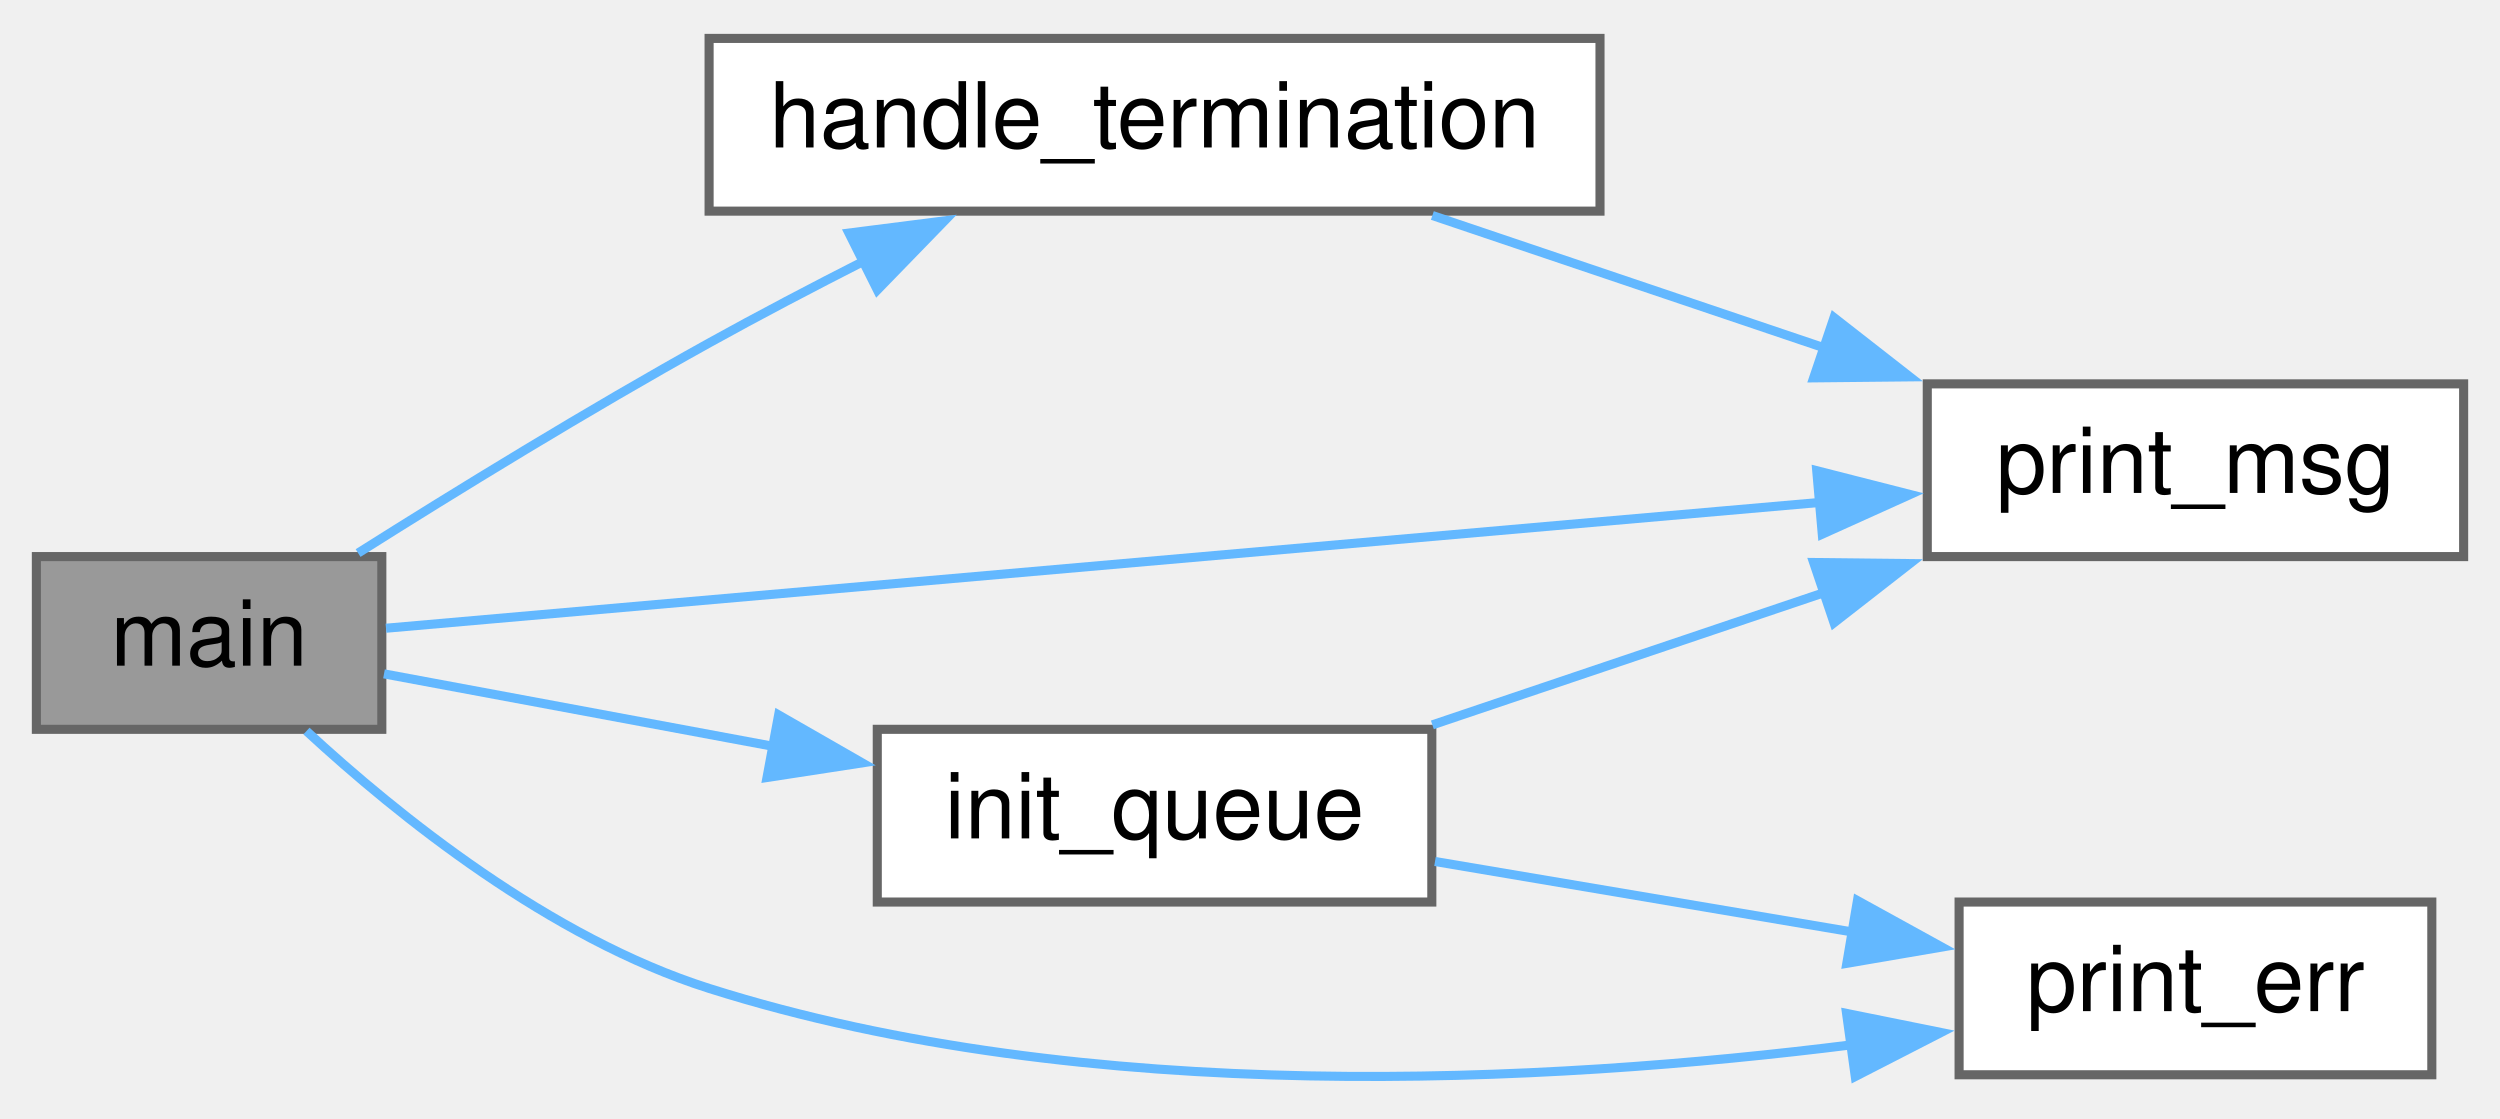
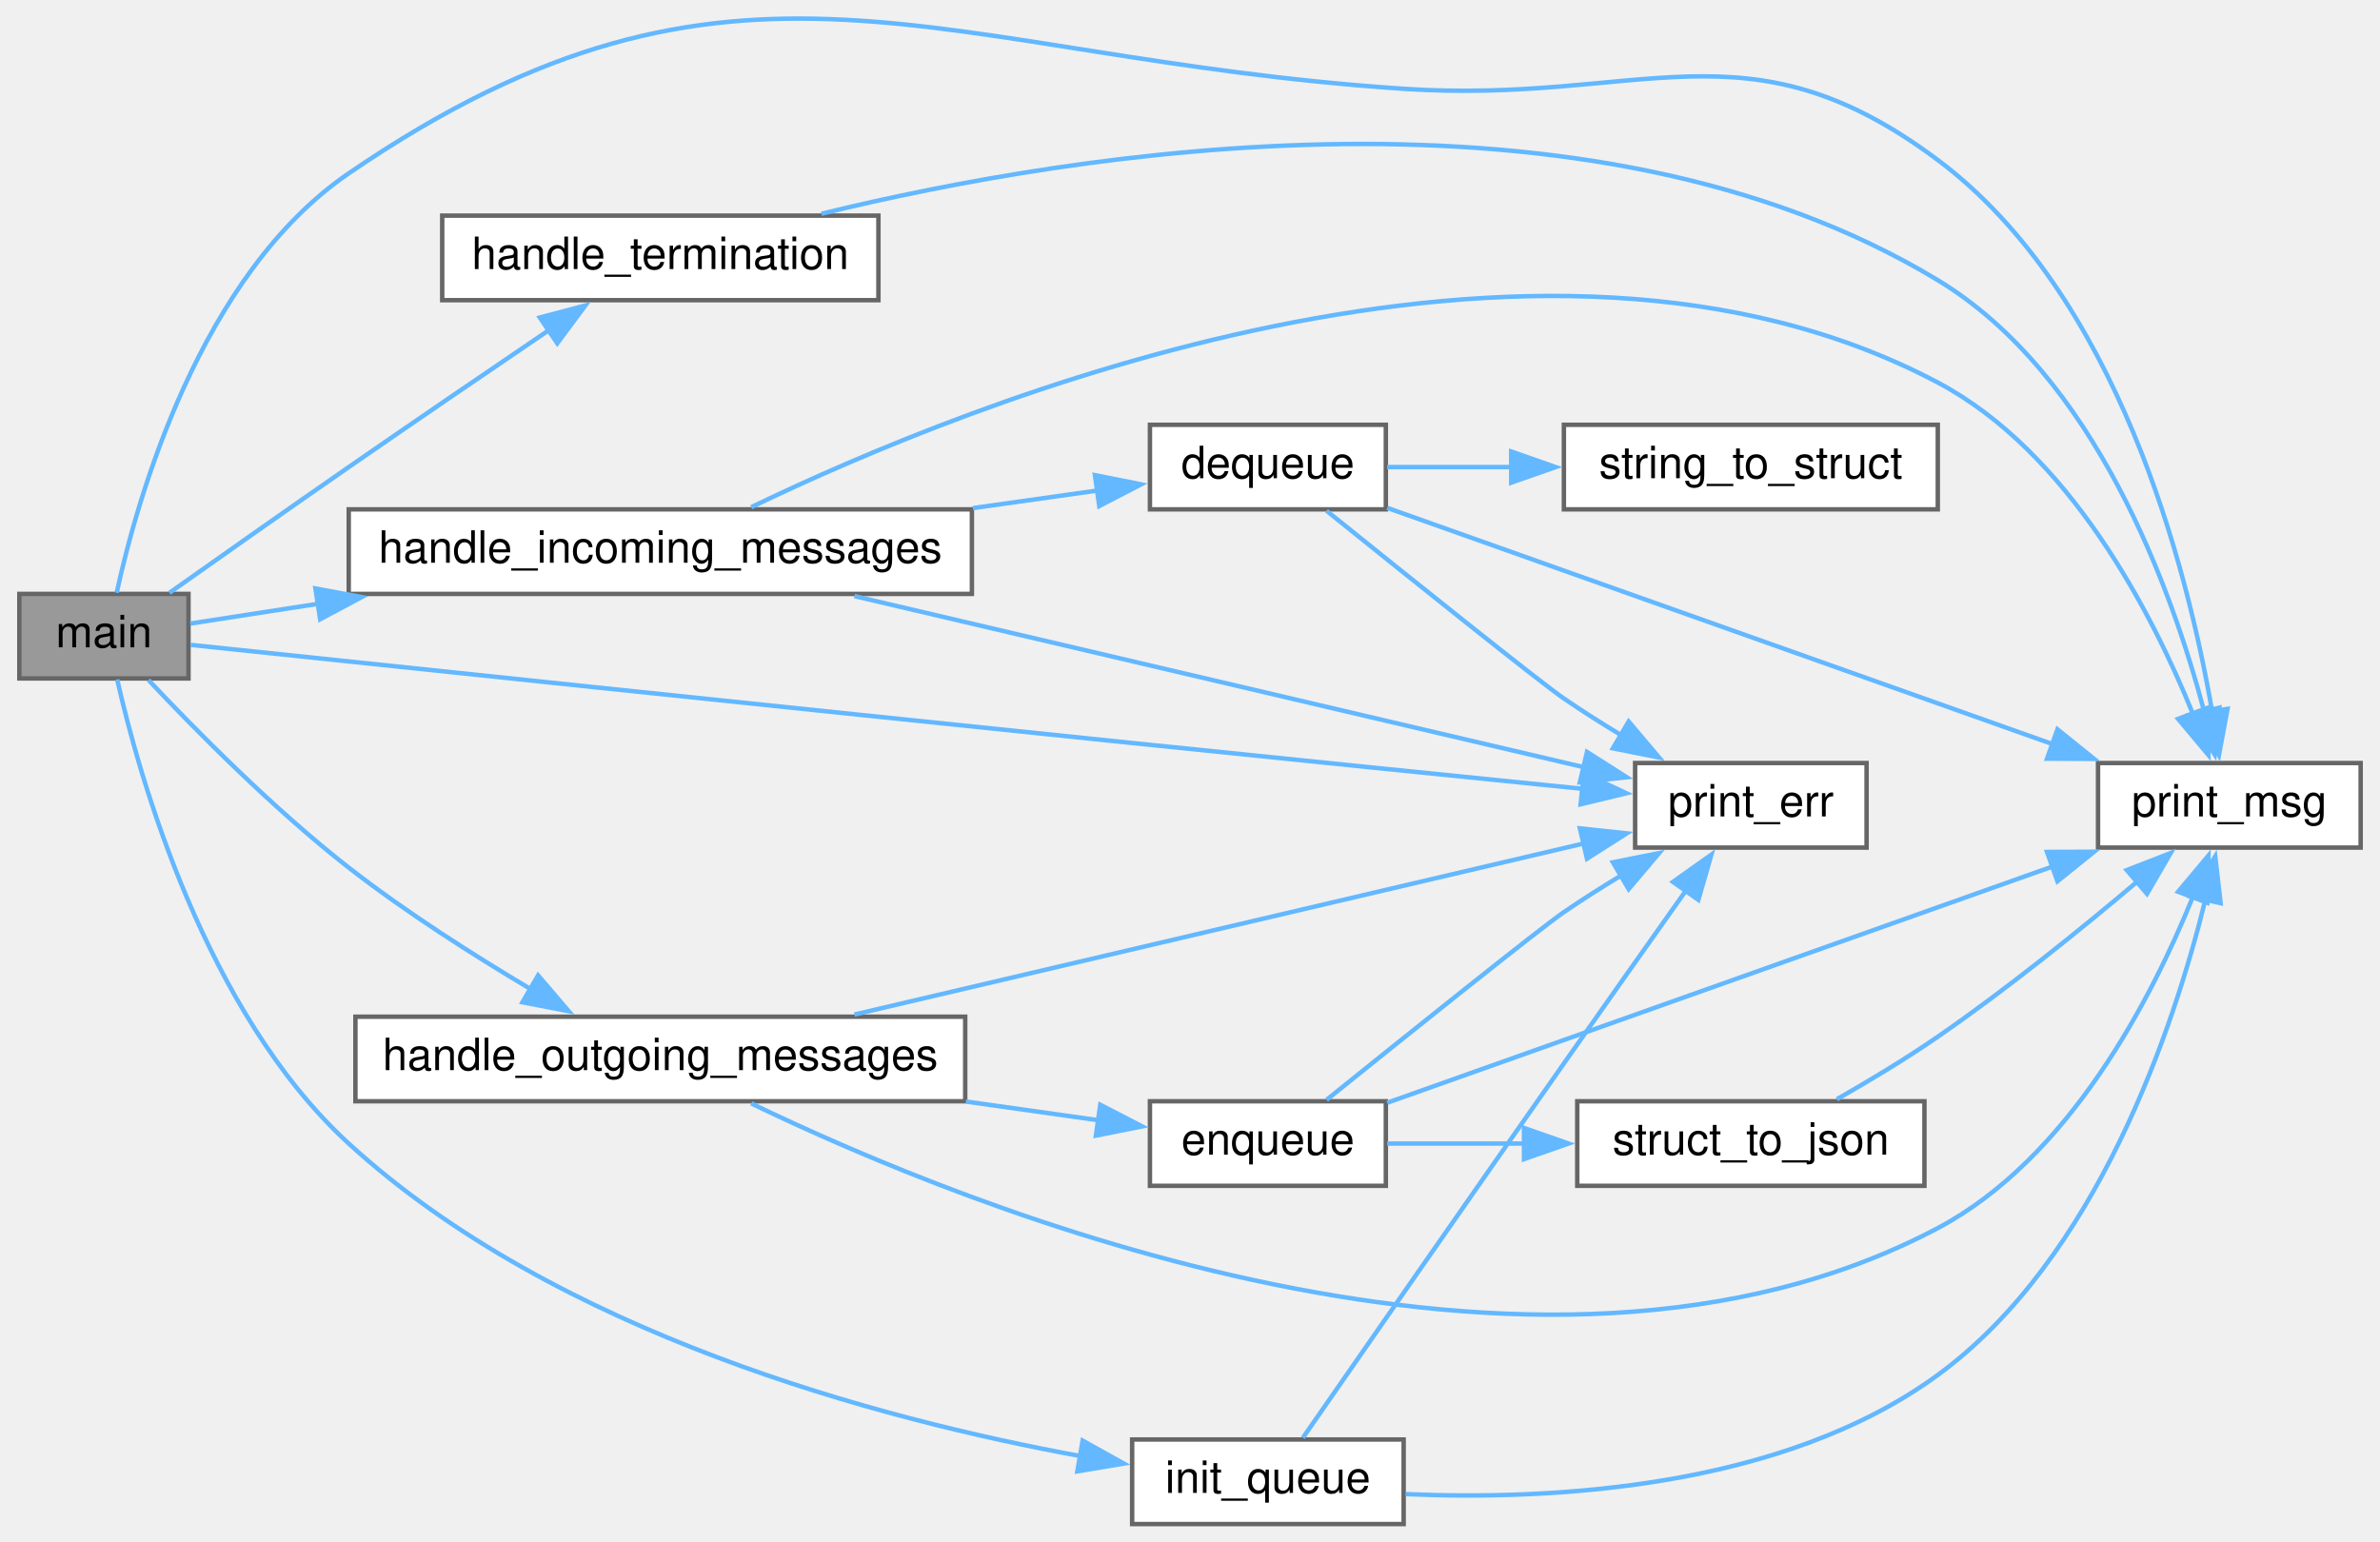
- <svg xmlns="http://www.w3.org/2000/svg" xmlns:xlink="http://www.w3.org/1999/xlink" width="275pt" height="123pt" viewBox="0.00 0.00 275.00 122.55">
-   <g id="graph0" class="graph" transform="scale(1 1) rotate(0) translate(4 118.55)">
+ <svg xmlns="http://www.w3.org/2000/svg" xmlns:xlink="http://www.w3.org/1999/xlink" width="534pt" height="346pt" viewBox="0.00 0.00 534.00 346.45">
+   <g id="graph0" class="graph" transform="scale(1 1) rotate(0) translate(4 342.45)">
    <g id="Node000001" class="node">
      <g id="a_Node000001">
        <a xlink:title="main function of the daemon. This will daemonize the program, spawn a thread to handle messages and h...">
-           <polygon fill="#999999" stroke="#666666" points="38,-57.55 0,-57.55 0,-38.55 38,-38.55 38,-57.55" />
-           <text text-anchor="middle" x="19" y="-45.55" font-family="Helvetica,sans-Serif" font-size="10.00">main</text>
+           <polygon fill="#999999" stroke="#666666" points="38,-209 0,-209 0,-190 38,-190 38,-209" />
+           <text text-anchor="middle" x="19" y="-197" font-family="Helvetica,sans-Serif" font-size="10.00">main</text>
        </a>
      </g>
    </g>
    <g id="Node000002" class="node">
      <g id="a_Node000002">
+         <a xlink:href="$tcfs__daemon__tools_8c.html#a24bb8f1eddd763598165ab8fa40fcdbd" xlink:title="Dequeue the latest message from the queue and handle it.">
+           <polygon fill="white" stroke="#666666" points="214,-228 74,-228 74,-209 214,-209 214,-228" />
+           <text text-anchor="middle" x="144" y="-216" font-family="Helvetica,sans-Serif" font-size="10.00">handle_incoming_messages</text>
+         </a>
+       </g>
+     </g>
+     <g id="edge45_Node000001_Node000002" class="edge">
+       <g id="a_edge45_Node000001_Node000002">
+         <a xlink:title=" ">
+           <path fill="none" stroke="#63b8ff" d="M38.41,-202.34C46.47,-203.59 56.51,-205.14 67.16,-206.79" />
+           <polygon fill="#63b8ff" stroke="#63b8ff" points="66.51,-210.23 76.92,-208.29 67.58,-203.31 66.51,-210.23" />
+         </a>
+       </g>
+     </g>
+     <g id="Node000004" class="node">
+       <g id="a_Node000004">
+         <a xlink:href="$print__utils_8c.html#a650ab060ffe5dbc6c1a968a9cae3bded" xlink:title="Format and print data as an error.">
+           <polygon fill="white" stroke="#666666" points="415,-171 363,-171 363,-152 415,-152 415,-171" />
+           <text text-anchor="middle" x="389" y="-159" font-family="Helvetica,sans-Serif" font-size="10.00">print_err</text>
+         </a>
+       </g>
+     </g>
+     <g id="edge65_Node000001_Node000004" class="edge">
+       <g id="a_edge65_Node000001_Node000004">
+         <a xlink:title=" ">
+           <path fill="none" stroke="#63b8ff" d="M38.48,-197.55C77.53,-193.44 171.33,-183.6 250,-175.5 284.38,-171.96 323.57,-167.99 351.39,-165.19" />
+           <polygon fill="#63b8ff" stroke="#63b8ff" points="351.46,-168.7 361.06,-164.21 350.76,-161.73 351.46,-168.7" />
+         </a>
+       </g>
+     </g>
+     <g id="Node000005" class="node">
+       <g id="a_Node000005">
+         <a xlink:href="$print__utils_8c.html#a491dc14c94ed8cf706bb54880c50b2d0" xlink:title="Format and print data as a message.">
+           <polygon fill="white" stroke="#666666" points="526,-171 467,-171 467,-152 526,-152 526,-171" />
+           <text text-anchor="middle" x="496.5" y="-159" font-family="Helvetica,sans-Serif" font-size="10.00">print_msg</text>
+         </a>
+       </g>
+     </g>
+     <g id="edge66_Node000001_Node000005" class="edge">
+       <g id="a_edge66_Node000001_Node000005">
+         <a xlink:title=" ">
+           <path fill="none" stroke="#63b8ff" d="M21.87,-209.27C26.49,-230.48 40.58,-280.65 74,-303.5 161.23,-363.14 205.56,-329.5 311,-322.5 364.69,-318.94 387.92,-338.74 431,-306.5 471.51,-276.19 487.09,-214.76 492.66,-182.45" />
+           <polygon fill="#63b8ff" stroke="#63b8ff" points="496.09,-183.17 494.16,-172.76 489.17,-182.11 496.09,-183.17" />
+         </a>
+       </g>
+     </g>
+     <g id="Node000007" class="node">
+       <g id="a_Node000007">
+         <a xlink:href="$tcfs__daemon__tools_8c.html#ab143feba805d6beda83eb69560c3c923" xlink:title="Test if the daemon is working by sending some messages.">
+           <polygon fill="white" stroke="#666666" points="212.5,-114 75.5,-114 75.5,-95 212.5,-95 212.5,-114" />
+           <text text-anchor="middle" x="144" y="-102" font-family="Helvetica,sans-Serif" font-size="10.00">handle_outgoing_messages</text>
+         </a>
+       </g>
+     </g>
+     <g id="edge52_Node000001_Node000007" class="edge">
+       <g id="a_edge52_Node000001_Node000007">
+         <a xlink:title=" ">
+           <path fill="none" stroke="#63b8ff" d="M29.01,-189.66C39.31,-178.7 56.96,-160.78 74,-147.5 86.83,-137.51 102.08,-127.8 114.98,-120.14" />
+           <polygon fill="#63b8ff" stroke="#63b8ff" points="116.54,-123.29 123.42,-115.24 113.02,-117.24 116.54,-123.29" />
+         </a>
+       </g>
+     </g>
+     <g id="Node000010" class="node">
+       <g id="a_Node000010">
        <a xlink:href="$tcfs__daemon_8c.html#a93d1097e4dd3c0735da3da2e89410090" xlink:title="Handle the termination if SIGTERM is received.">
-           <polygon fill="white" stroke="#666666" points="172,-114.55 74,-114.55 74,-95.55 172,-95.55 172,-114.55" />
-           <text text-anchor="middle" x="123" y="-102.55" font-family="Helvetica,sans-Serif" font-size="10.00">handle_termination</text>
-         </a>
-       </g>
-     </g>
-     <g id="edge15_Node000001_Node000002" class="edge">
-       <g id="a_edge15_Node000001_Node000002">
-         <a xlink:title=" ">
-           <path fill="none" stroke="#63b8ff" d="M35.39,-57.94C46.08,-64.69 60.74,-73.7 74,-81.05 79.5,-84.1 85.44,-87.21 91.2,-90.14" />
-           <polygon fill="#63b8ff" stroke="#63b8ff" points="89.38,-93.14 99.89,-94.48 92.51,-86.88 89.38,-93.14" />
+           <polygon fill="white" stroke="#666666" points="193,-294 95,-294 95,-275 193,-275 193,-294" />
+           <text text-anchor="middle" x="144" y="-282" font-family="Helvetica,sans-Serif" font-size="10.00">handle_termination</text>
+         </a>
+       </g>
+     </g>
+     <g id="edge60_Node000001_Node000010" class="edge">
+       <g id="a_edge60_Node000001_Node000010">
+         <a xlink:title=" ">
+           <path fill="none" stroke="#63b8ff" d="M33.72,-209.24C44.61,-216.95 60.24,-227.97 74,-237.5 88.91,-247.82 105.73,-259.28 119.02,-268.3" />
+           <polygon fill="#63b8ff" stroke="#63b8ff" points="116.92,-271.1 127.16,-273.81 120.85,-265.31 116.92,-271.1" />
+         </a>
+       </g>
+     </g>
+     <g id="Node000011" class="node">
+       <g id="a_Node000011">
+         <a xlink:href="$queue_8c.html#a6997b2cacf3d2e49bc848d0274e24b13" xlink:title="Initialize the message queue.">
+           <polygon fill="white" stroke="#666666" points="311,-19 250,-19 250,0 311,0 311,-19" />
+           <text text-anchor="middle" x="280.5" y="-7" font-family="Helvetica,sans-Serif" font-size="10.00">init_queue</text>
+         </a>
+       </g>
+     </g>
+     <g id="edge62_Node000001_Node000011" class="edge">
+       <g id="a_edge62_Node000001_Node000011">
+         <a xlink:title=" ">
+           <path fill="none" stroke="#63b8ff" d="M21.98,-189.77C26.91,-168.02 41.69,-115.08 74,-85.5 120.59,-42.85 193.19,-23.55 238.47,-15.26" />
+           <polygon fill="#63b8ff" stroke="#63b8ff" points="238.88,-18.74 248.14,-13.59 237.69,-11.84 238.88,-18.74" />
        </a>
      </g>
    </g>
    <g id="Node000003" class="node">
      <g id="a_Node000003">
-         <a xlink:href="$print__utils_8c.html#a491dc14c94ed8cf706bb54880c50b2d0" xlink:title="Format and print data as a message.">
-           <polygon fill="white" stroke="#666666" points="267,-76.55 208,-76.55 208,-57.55 267,-57.55 267,-76.55" />
-           <text text-anchor="middle" x="237.5" y="-64.55" font-family="Helvetica,sans-Serif" font-size="10.00">print_msg</text>
-         </a>
-       </g>
-     </g>
-     <g id="edge21_Node000001_Node000003" class="edge">
-       <g id="a_edge21_Node000001_Node000003">
-         <a xlink:title=" ">
-           <path fill="none" stroke="#63b8ff" d="M38.46,-49.67C73.24,-52.72 149.23,-59.39 196.31,-63.52" />
-           <polygon fill="#63b8ff" stroke="#63b8ff" points="195.84,-67 206.11,-64.38 196.45,-60.02 195.84,-67" />
-         </a>
-       </g>
-     </g>
-     <g id="Node000004" class="node">
-       <g id="a_Node000004">
-         <a xlink:href="$queue_8c.html#a6997b2cacf3d2e49bc848d0274e24b13" xlink:title="Initialize the message queue.">
-           <polygon fill="white" stroke="#666666" points="153.5,-38.55 92.5,-38.55 92.5,-19.55 153.5,-19.55 153.5,-38.55" />
-           <text text-anchor="middle" x="123" y="-26.55" font-family="Helvetica,sans-Serif" font-size="10.00">init_queue</text>
-         </a>
-       </g>
-     </g>
-     <g id="edge17_Node000001_Node000004" class="edge">
-       <g id="a_edge17_Node000001_Node000004">
-         <a xlink:title=" ">
-           <path fill="none" stroke="#63b8ff" d="M38.24,-44.65C50.2,-42.43 66.33,-39.42 81.25,-36.64" />
-           <polygon fill="#63b8ff" stroke="#63b8ff" points="81.65,-40.13 90.84,-34.86 80.37,-33.25 81.65,-40.13" />
-         </a>
-       </g>
-     </g>
-     <g id="Node000005" class="node">
-       <g id="a_Node000005">
-         <a xlink:href="$print__utils_8c.html#a650ab060ffe5dbc6c1a968a9cae3bded" xlink:title="Format and print data as an error.">
-           <polygon fill="white" stroke="#666666" points="263.5,-19.55 211.5,-19.55 211.5,-0.55 263.5,-0.55 263.5,-19.55" />
-           <text text-anchor="middle" x="237.5" y="-7.55" font-family="Helvetica,sans-Serif" font-size="10.00">print_err</text>
-         </a>
-       </g>
-     </g>
-     <g id="edge20_Node000001_Node000005" class="edge">
-       <g id="a_edge20_Node000001_Node000005">
-         <a xlink:title=" ">
-           <path fill="none" stroke="#63b8ff" d="M29.71,-38.36C39.79,-29.05 56.51,-15.59 74,-10.05 115.62,3.13 166.31,0.37 199.88,-3.87" />
-           <polygon fill="#63b8ff" stroke="#63b8ff" points="199.12,-7.3 209.51,-5.2 200.08,-0.36 199.12,-7.3" />
-         </a>
-       </g>
-     </g>
-     <g id="edge16_Node000002_Node000003" class="edge">
-       <g id="a_edge16_Node000002_Node000003">
-         <a xlink:title=" ">
-           <path fill="none" stroke="#63b8ff" d="M153.56,-95.07C166.84,-90.58 182.7,-85.22 196.99,-80.4" />
-           <polygon fill="#63b8ff" stroke="#63b8ff" points="197.74,-83.84 206.09,-77.32 195.5,-77.21 197.74,-83.84" />
-         </a>
-       </g>
-     </g>
-     <g id="edge19_Node000004_Node000003" class="edge">
-       <g id="a_edge19_Node000004_Node000003">
-         <a xlink:title=" ">
-           <path fill="none" stroke="#63b8ff" d="M153.56,-39.04C166.84,-43.52 182.7,-48.88 196.99,-53.7" />
-           <polygon fill="#63b8ff" stroke="#63b8ff" points="195.5,-56.9 206.09,-56.78 197.74,-50.27 195.5,-56.9" />
-         </a>
-       </g>
-     </g>
-     <g id="edge18_Node000004_Node000005" class="edge">
-       <g id="a_edge18_Node000004_Node000005">
-         <a xlink:title=" ">
-           <path fill="none" stroke="#63b8ff" d="M153.85,-24.01C168.07,-21.61 185.19,-18.72 200.15,-16.19" />
-           <polygon fill="#63b8ff" stroke="#63b8ff" points="200.32,-19.71 209.6,-14.6 199.15,-12.81 200.32,-19.71" />
+         <a xlink:href="$queue_8c.html#a1874b6e320d1e54d571c89766d046602" xlink:title="Dequeue a message from the queue and get is as a void* pointing to a structure that will be either   ...">
+           <polygon fill="white" stroke="#666666" points="307,-247 254,-247 254,-228 307,-228 307,-247" />
+           <text text-anchor="middle" x="280.5" y="-235" font-family="Helvetica,sans-Serif" font-size="10.00">dequeue</text>
+         </a>
+       </g>
+     </g>
+     <g id="edge46_Node000002_Node000003" class="edge">
+       <g id="a_edge46_Node000002_Node000003">
+         <a xlink:title=" ">
+           <path fill="none" stroke="#63b8ff" d="M214.22,-228.28C223.87,-229.64 233.46,-231 242.2,-232.23" />
+           <polygon fill="#63b8ff" stroke="#63b8ff" points="241.64,-235.69 252.03,-233.62 242.62,-228.75 241.64,-235.69" />
+         </a>
+       </g>
+     </g>
+     <g id="edge50_Node000002_Node000004" class="edge">
+       <g id="a_edge50_Node000002_Node000004">
+         <a xlink:title=" ">
+           <path fill="none" stroke="#63b8ff" d="M187.61,-208.51C234.09,-197.6 307.71,-180.33 351.59,-170.04" />
+           <polygon fill="#63b8ff" stroke="#63b8ff" points="352.19,-173.49 361.13,-167.8 350.59,-166.68 352.19,-173.49" />
+         </a>
+       </g>
+     </g>
+     <g id="edge51_Node000002_Node000005" class="edge">
+       <g id="a_edge51_Node000002_Node000005">
+         <a xlink:title=" ">
+           <path fill="none" stroke="#63b8ff" d="M164.43,-228.49C212.71,-251.8 340.71,-304.33 431,-256.5 460.55,-240.84 479.07,-204.91 488.33,-182" />
+           <polygon fill="#63b8ff" stroke="#63b8ff" points="491.54,-183.39 491.8,-172.8 484.99,-180.92 491.54,-183.39" />
+         </a>
+       </g>
+     </g>
+     <g id="edge47_Node000003_Node000004" class="edge">
+       <g id="a_edge47_Node000003_Node000004">
+         <a xlink:title=" ">
+           <path fill="none" stroke="#63b8ff" d="M293.68,-227.68C311.08,-213.67 341.58,-189.21 347,-185.5 351.06,-182.72 355.45,-179.94 359.8,-177.3" />
+           <polygon fill="#63b8ff" stroke="#63b8ff" points="361.55,-180.33 368.39,-172.24 358,-174.3 361.55,-180.33" />
+         </a>
+       </g>
+     </g>
+     <g id="edge48_Node000003_Node000005" class="edge">
+       <g id="a_edge48_Node000003_Node000005">
+         <a xlink:title=" ">
+           <path fill="none" stroke="#63b8ff" d="M307.31,-228.33C344.54,-215.11 413.56,-190.6 456.87,-175.22" />
+           <polygon fill="#63b8ff" stroke="#63b8ff" points="457.88,-178.57 466.13,-171.93 455.54,-171.98 457.88,-178.57" />
+         </a>
+       </g>
+     </g>
+     <g id="Node000006" class="node">
+       <g id="a_Node000006">
+         <a xlink:href="$json__tools_8cpp.html#a513edf914a6a6141c7892d193d0c1f52" xlink:title="Cast a json string to a struct.">
+           <polygon fill="white" stroke="#666666" points="431,-247 347,-247 347,-228 431,-228 431,-247" />
+           <text text-anchor="middle" x="389" y="-235" font-family="Helvetica,sans-Serif" font-size="10.00">string_to_struct</text>
+         </a>
+       </g>
+     </g>
+     <g id="edge49_Node000003_Node000006" class="edge">
+       <g id="a_edge49_Node000003_Node000006">
+         <a xlink:title=" ">
+           <path fill="none" stroke="#63b8ff" d="M307.28,-237.5C315.78,-237.5 325.56,-237.5 335.31,-237.5" />
+           <polygon fill="#63b8ff" stroke="#63b8ff" points="335.16,-241 345.16,-237.5 335.16,-234 335.16,-241" />
+         </a>
+       </g>
+     </g>
+     <g id="edge58_Node000007_Node000004" class="edge">
+       <g id="a_edge58_Node000007_Node000004">
+         <a xlink:title=" ">
+           <path fill="none" stroke="#63b8ff" d="M187.61,-114.49C234.09,-125.4 307.71,-142.67 351.59,-152.96" />
+           <polygon fill="#63b8ff" stroke="#63b8ff" points="350.59,-156.32 361.13,-155.2 352.19,-149.51 350.59,-156.32" />
+         </a>
+       </g>
+     </g>
+     <g id="edge59_Node000007_Node000005" class="edge">
+       <g id="a_edge59_Node000007_Node000005">
+         <a xlink:title=" ">
+           <path fill="none" stroke="#63b8ff" d="M164.43,-94.51C212.71,-71.2 340.71,-18.67 431,-66.5 460.55,-82.16 479.07,-118.09 488.33,-141" />
+           <polygon fill="#63b8ff" stroke="#63b8ff" points="484.99,-142.08 491.8,-150.2 491.54,-139.61 484.99,-142.08" />
+         </a>
+       </g>
+     </g>
+     <g id="Node000008" class="node">
+       <g id="a_Node000008">
+         <a xlink:href="$queue_8c.html#ac51f5d595a9d7376eb0448116c99e1f4" xlink:title="Enqueues a message void* message on the queue.">
+           <polygon fill="white" stroke="#666666" points="307,-95 254,-95 254,-76 307,-76 307,-95" />
+           <text text-anchor="middle" x="280.5" y="-83" font-family="Helvetica,sans-Serif" font-size="10.00">enqueue</text>
+         </a>
+       </g>
+     </g>
+     <g id="edge53_Node000007_Node000008" class="edge">
+       <g id="a_edge53_Node000007_Node000008">
+         <a xlink:title=" ">
+           <path fill="none" stroke="#63b8ff" d="M212.64,-94.94C222.95,-93.49 233.24,-92.04 242.55,-90.72" />
+           <polygon fill="#63b8ff" stroke="#63b8ff" points="242.84,-94.21 252.25,-89.35 241.86,-87.28 242.84,-94.21" />
+         </a>
+       </g>
+     </g>
+     <g id="edge54_Node000008_Node000004" class="edge">
+       <g id="a_edge54_Node000008_Node000004">
+         <a xlink:title=" ">
+           <path fill="none" stroke="#63b8ff" d="M293.68,-95.32C311.08,-109.33 341.58,-133.79 347,-137.5 351.06,-140.28 355.45,-143.06 359.8,-145.7" />
+           <polygon fill="#63b8ff" stroke="#63b8ff" points="358,-148.7 368.39,-150.76 361.55,-142.67 358,-148.7" />
+         </a>
+       </g>
+     </g>
+     <g id="edge55_Node000008_Node000005" class="edge">
+       <g id="a_edge55_Node000008_Node000005">
+         <a xlink:title=" ">
+           <path fill="none" stroke="#63b8ff" d="M307.31,-94.67C344.54,-107.89 413.56,-132.4 456.87,-147.78" />
+           <polygon fill="#63b8ff" stroke="#63b8ff" points="455.54,-151.02 466.13,-151.07 457.88,-144.43 455.54,-151.02" />
+         </a>
+       </g>
+     </g>
+     <g id="Node000009" class="node">
+       <g id="a_Node000009">
+         <a xlink:href="$json__tools_8cpp.html#abe22bc6ace23fc8f7e186a824784765f" xlink:title="Cast a qm_user, qm_shared or qm_broad struct to a json string representing the struct.">
+           <polygon fill="white" stroke="#666666" points="428,-95 350,-95 350,-76 428,-76 428,-95" />
+           <text text-anchor="middle" x="389" y="-83" font-family="Helvetica,sans-Serif" font-size="10.00">struct_to_json</text>
+         </a>
+       </g>
+     </g>
+     <g id="edge56_Node000008_Node000009" class="edge">
+       <g id="a_edge56_Node000008_Node000009">
+         <a xlink:title=" ">
+           <path fill="none" stroke="#63b8ff" d="M307.28,-85.5C316.59,-85.5 327.45,-85.5 338.13,-85.5" />
+           <polygon fill="#63b8ff" stroke="#63b8ff" points="338.04,-89 348.04,-85.5 338.04,-82 338.04,-89" />
+         </a>
+       </g>
+     </g>
+     <g id="edge57_Node000009_Node000005" class="edge">
+       <g id="a_edge57_Node000009_Node000005">
+         <a xlink:title=" ">
+           <path fill="none" stroke="#63b8ff" d="M408.32,-95.45C415.54,-99.57 423.8,-104.53 431,-109.5 446.66,-120.31 463.36,-133.83 475.84,-144.38" />
+           <polygon fill="#63b8ff" stroke="#63b8ff" points="473.45,-146.94 483.33,-150.78 478,-141.62 473.45,-146.94" />
+         </a>
+       </g>
+     </g>
+     <g id="edge61_Node000010_Node000005" class="edge">
+       <g id="a_edge61_Node000010_Node000005">
+         <a xlink:title=" ">
+           <path fill="none" stroke="#63b8ff" d="M180.19,-294.42C237.42,-308.39 352.18,-327.18 431,-279.5 466.32,-258.13 483.62,-209.98 490.94,-182.24" />
+           <polygon fill="#63b8ff" stroke="#63b8ff" points="494.26,-183.44 493.21,-172.9 487.45,-181.79 494.26,-183.44" />
+         </a>
+       </g>
+     </g>
+     <g id="edge63_Node000011_Node000004" class="edge">
+       <g id="a_edge63_Node000011_Node000004">
+         <a xlink:title=" ">
+           <path fill="none" stroke="#63b8ff" d="M288.36,-19.39C300.26,-36.54 325.52,-72.89 347,-103.5 356.11,-116.48 366.42,-131.06 374.42,-142.35" />
+           <polygon fill="#63b8ff" stroke="#63b8ff" points="371.5,-144.29 380.14,-150.43 377.21,-140.25 371.5,-144.29" />
+         </a>
+       </g>
+     </g>
+     <g id="edge64_Node000011_Node000005" class="edge">
+       <g id="a_edge64_Node000011_Node000005">
+         <a xlink:title=" ">
+           <path fill="none" stroke="#63b8ff" d="M311.47,-6.73C344.01,-5.32 395.99,-7.89 431,-33.5 466.85,-59.73 484.06,-111.61 491.2,-140.62" />
+           <polygon fill="#63b8ff" stroke="#63b8ff" points="487.71,-141.06 493.33,-150.04 494.54,-139.51 487.71,-141.06" />
        </a>
      </g>
    </g>
  </g>
</svg>
